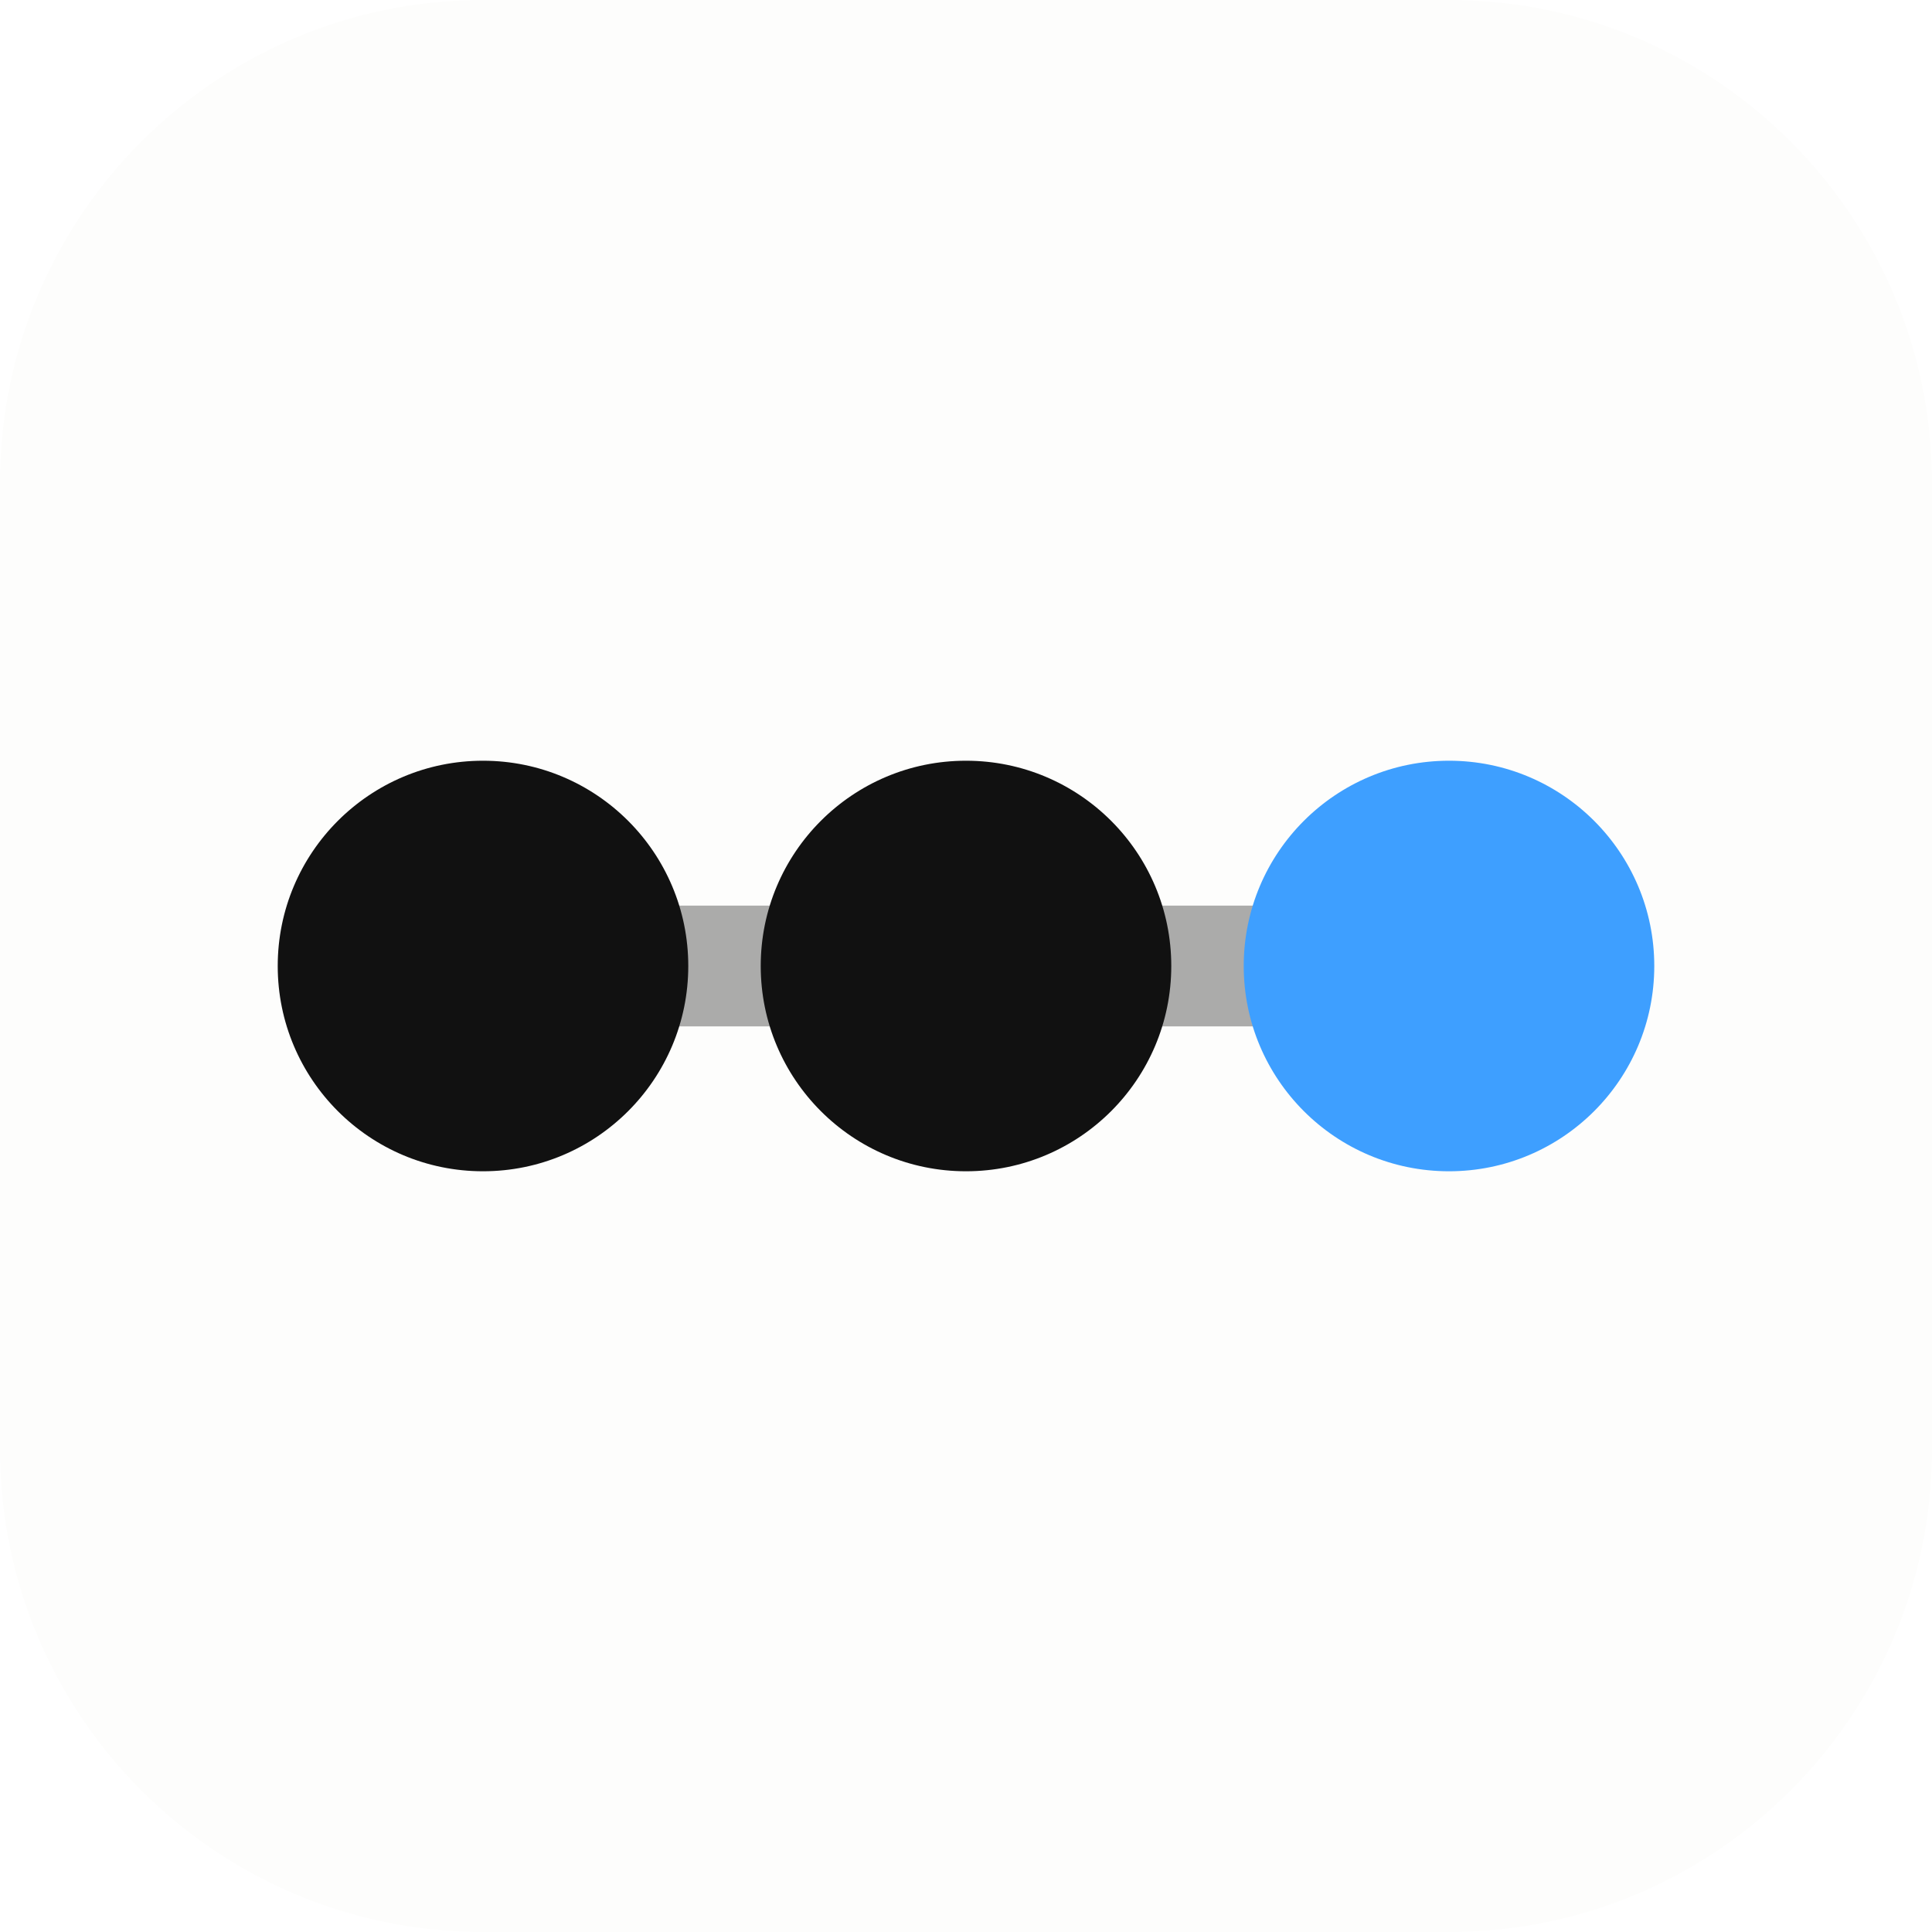
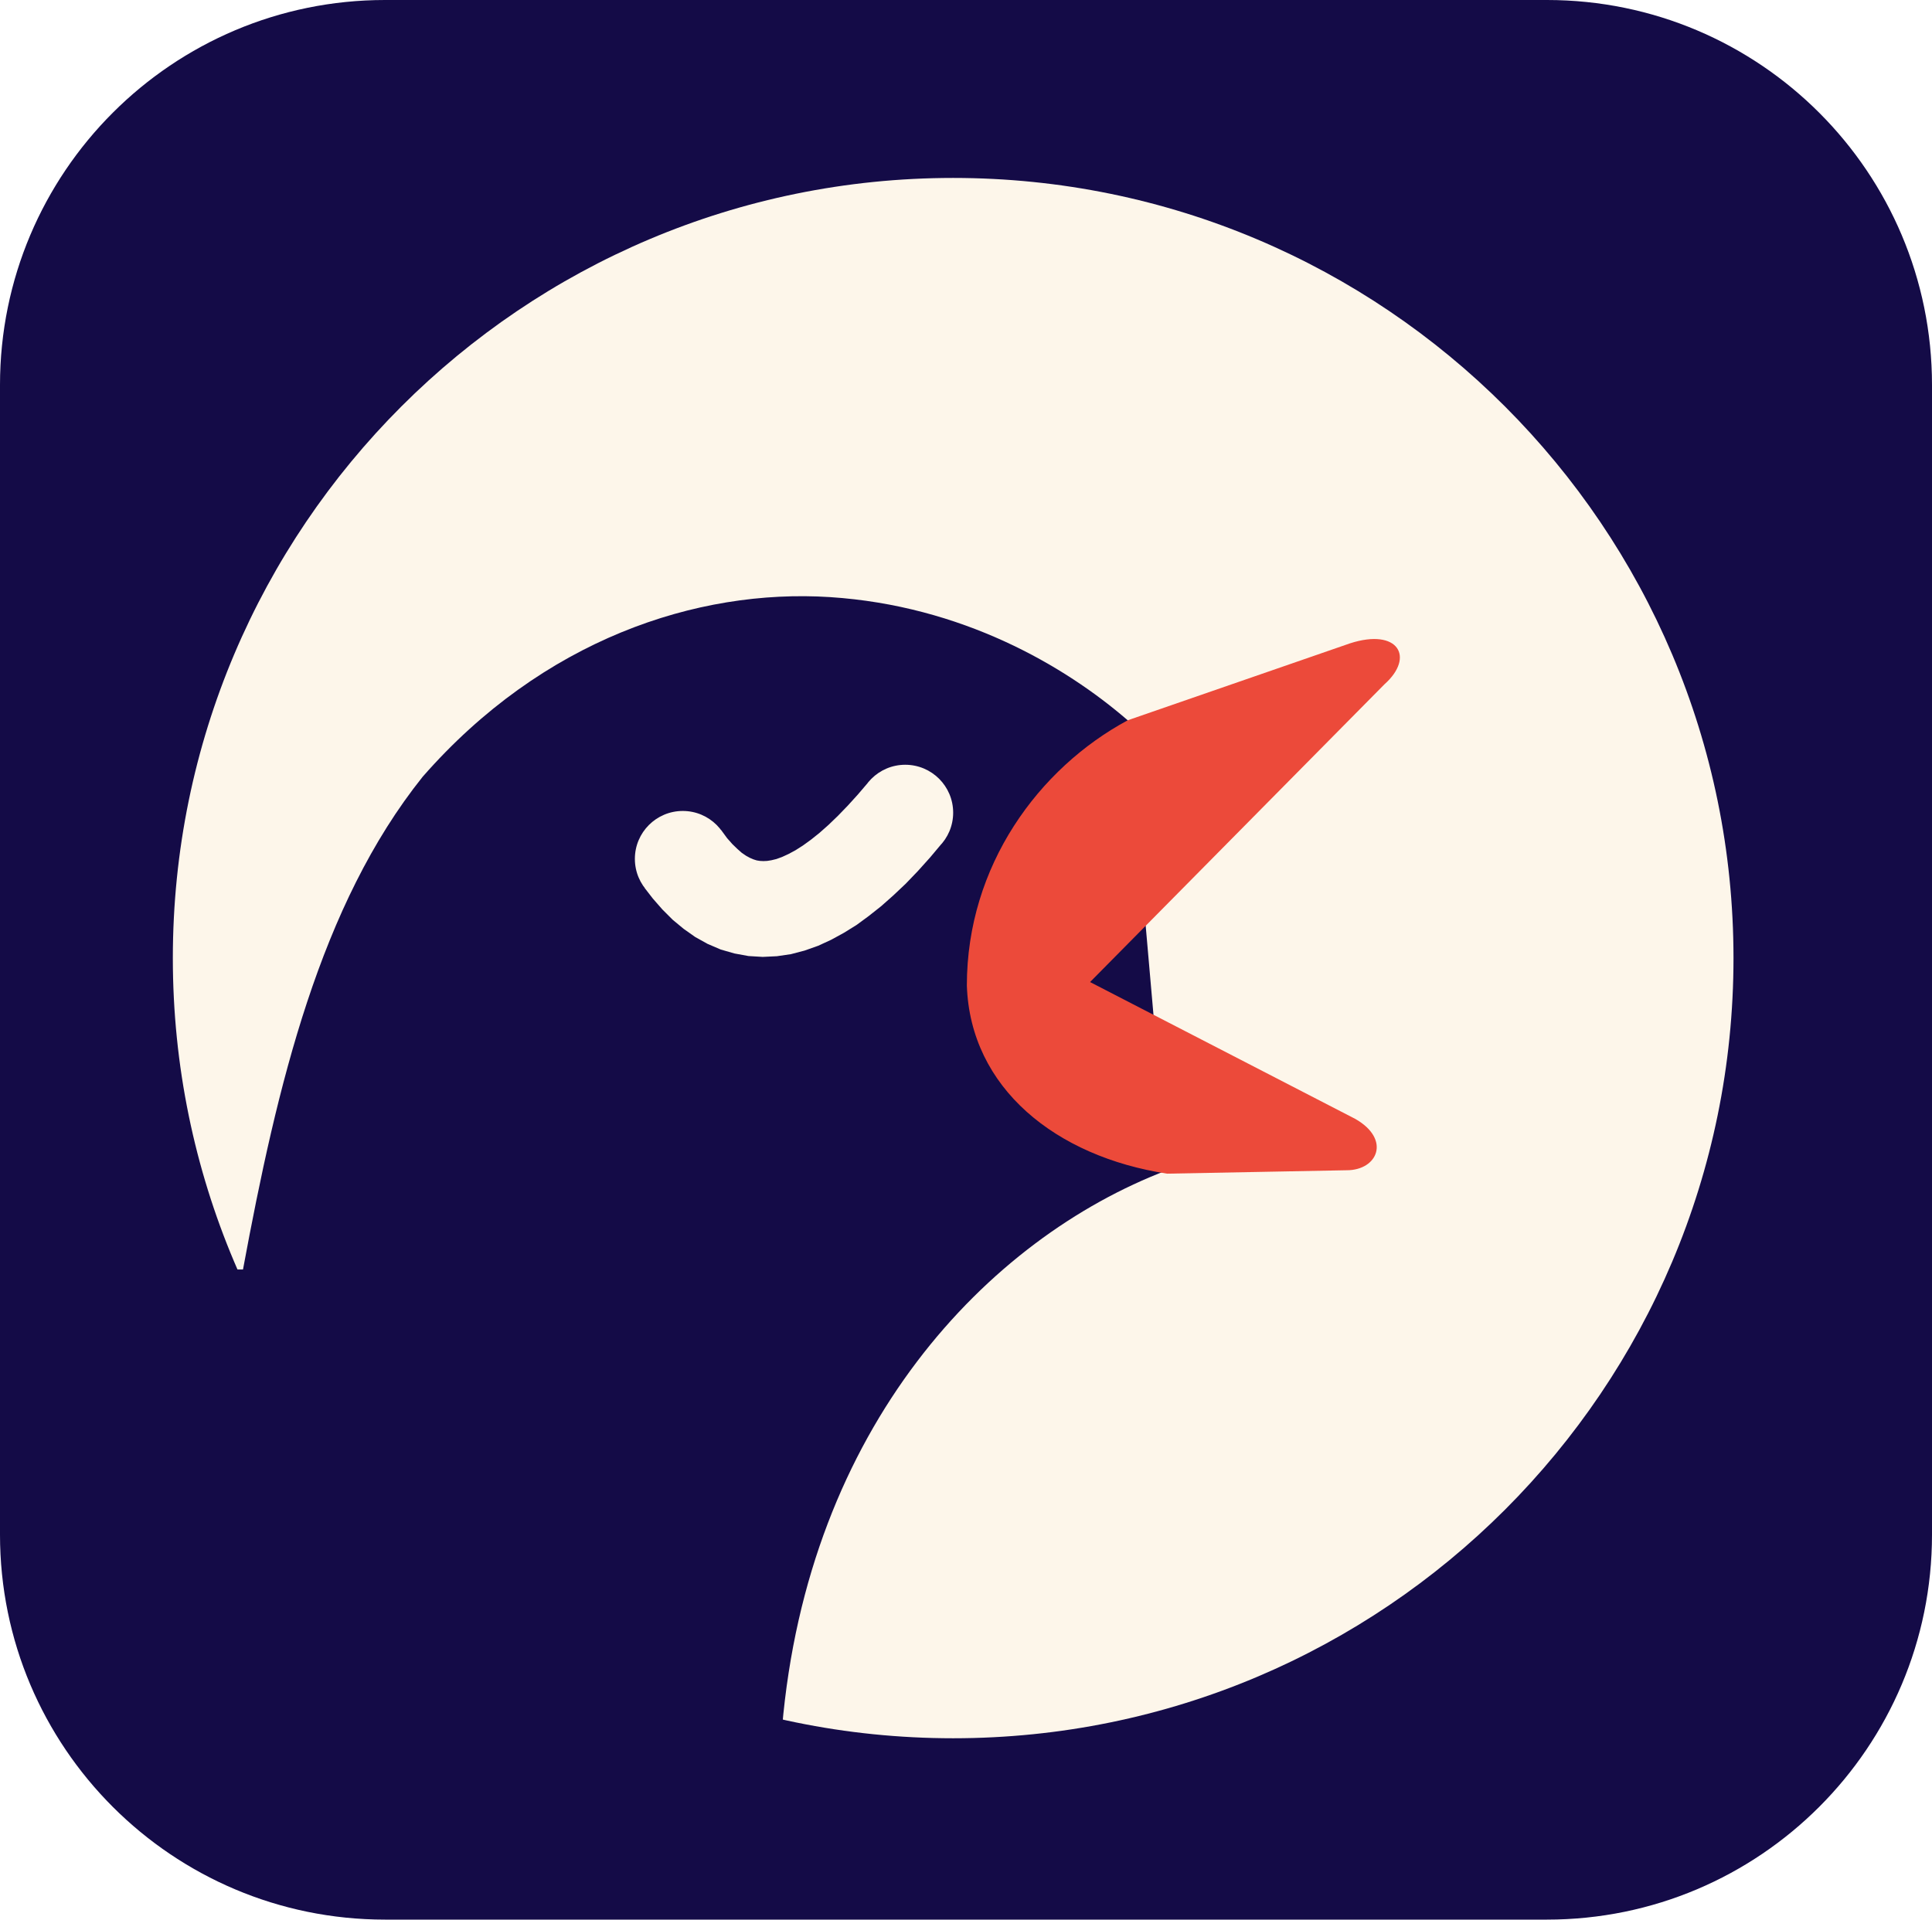
- <svg xmlns="http://www.w3.org/2000/svg" viewBox="0 0 32 32">
-   <style>
-     .bg { fill: #fdfdfc; } .ink { fill: #111; } .rail { stroke: #111; }
-     @media (prefers-color-scheme: dark) { .bg { fill: #161615; } .ink { fill: #f3f3f1; } .rail { stroke: #f3f3f1; } }
-   </style>
-   <rect class="bg" width="32" height="32" rx="8" />
-   <path class="rail" d="M7 16h18" stroke-width="2" stroke-linecap="round" opacity=".35" />
-   <circle class="ink" cx="8" cy="16" r="3.4" />
-   <circle class="ink" cx="16" cy="16" r="3.4" />
-   <circle cx="24" cy="16" r="3.4" fill="#3e9fff" />
+ <svg xmlns="http://www.w3.org/2000/svg" viewBox="63 66 1129 1122" role="img" aria-label="Choirbus">
+   <rect x="63" y="66" width="1129" height="1122" rx="225" fill="#140b47" />
+   <circle cx="620" cy="626" r="456" fill="#fdf6ea" />
+   <path d="M205 808 C225 700 250 595 310 520 C380 440 470 410 548 415 C625 420 685 455 722 487 L745 750 C640 790 535 900 520 1076 L520 1100 L200 1100 L190 808 Z" fill="#140b47" />
+   <path d="M722 487 L852 442 C880 433 890 450 872 466 L700 640 L855 720 C876 732 868 750 850 750 L745 752 C680 742 630 702 628 642 C628 572 670 515 722 487 Z" fill="#ec4a3a" />
+   <path d="M439.7 585.0 L444.5 591.2 L450.1 597.6 L456.1 603.6 L462.5 608.9 L469.3 613.7 L476.5 617.7 L484.2 621.0 L492.2 623.3 L500.4 624.8 L508.7 625.3 L517.0 624.9 L525.2 623.7 L533.2 621.6 L541.1 618.8 L548.7 615.3 L556.2 611.2 L563.6 606.6 L570.8 601.3 L578.0 595.6 L585.1 589.3 L592.3 582.5 L599.4 575.1 L606.5 567.2 L613.3 559.1 L570.7 522.9 L564.3 530.4 L558.4 536.9 L552.7 542.8 L547.2 548.1 L541.9 552.8 L536.9 556.8 L532.2 560.2 L527.8 563.0 L523.7 565.2 L520.0 566.9 L516.7 568.1 L513.8 568.8 L511.3 569.2 L509.1 569.3 L507.1 569.2 L505.2 568.9 L503.3 568.3 L501.2 567.4 L499.0 566.2 L496.5 564.5 L493.9 562.2 L491.0 559.4 L487.9 555.9 L484.3 551.0 Z M434.0 568.0 a28.0 28.0 0 1 0 56.0 0 a28.0 28.0 0 1 0 -56.0 0 Z M564.0 541.0 a28.0 28.0 0 1 0 56.0 0 a28.0 28.0 0 1 0 -56.0 0 Z" fill="#fdf6ea" fill-rule="nonzero" />
</svg>
